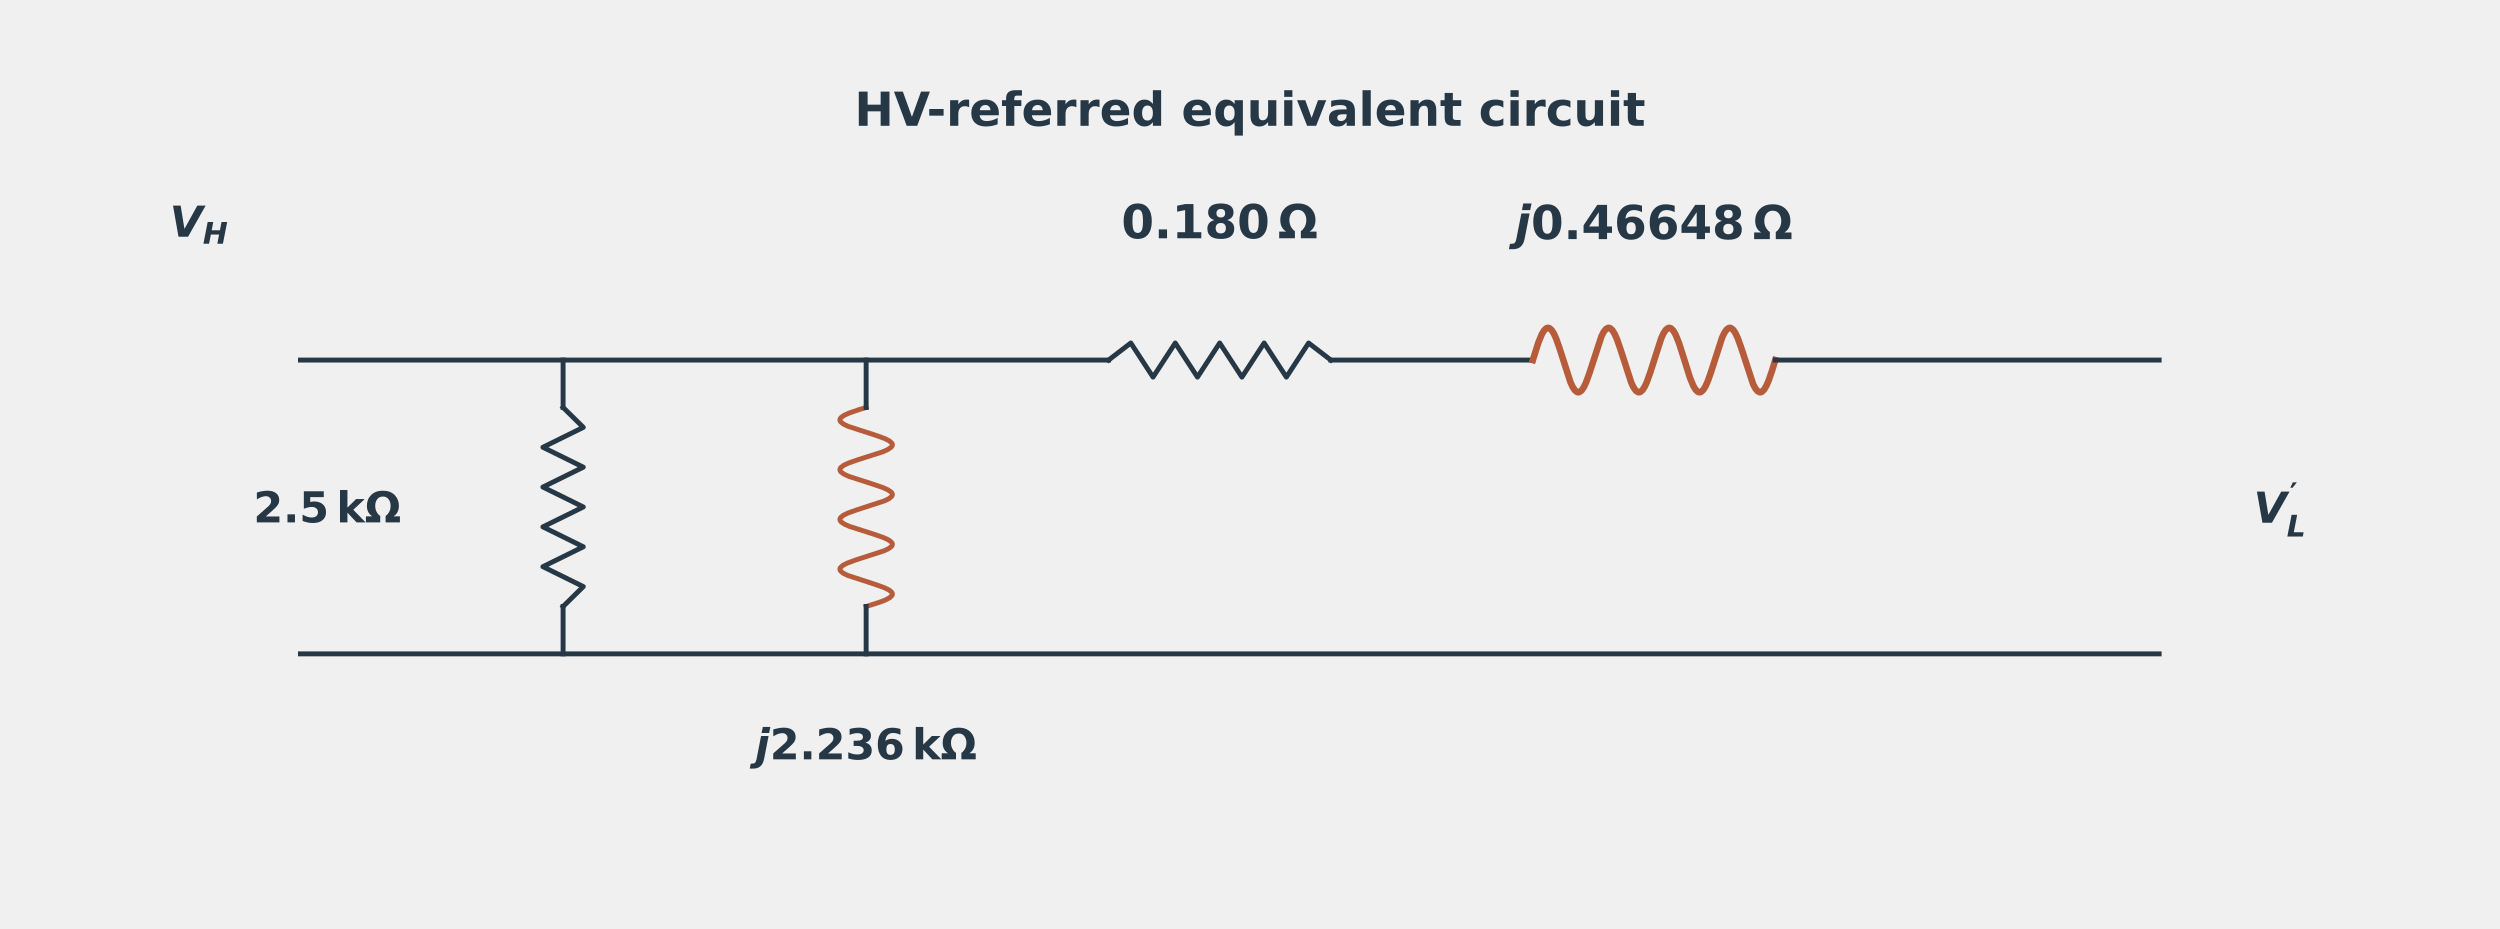
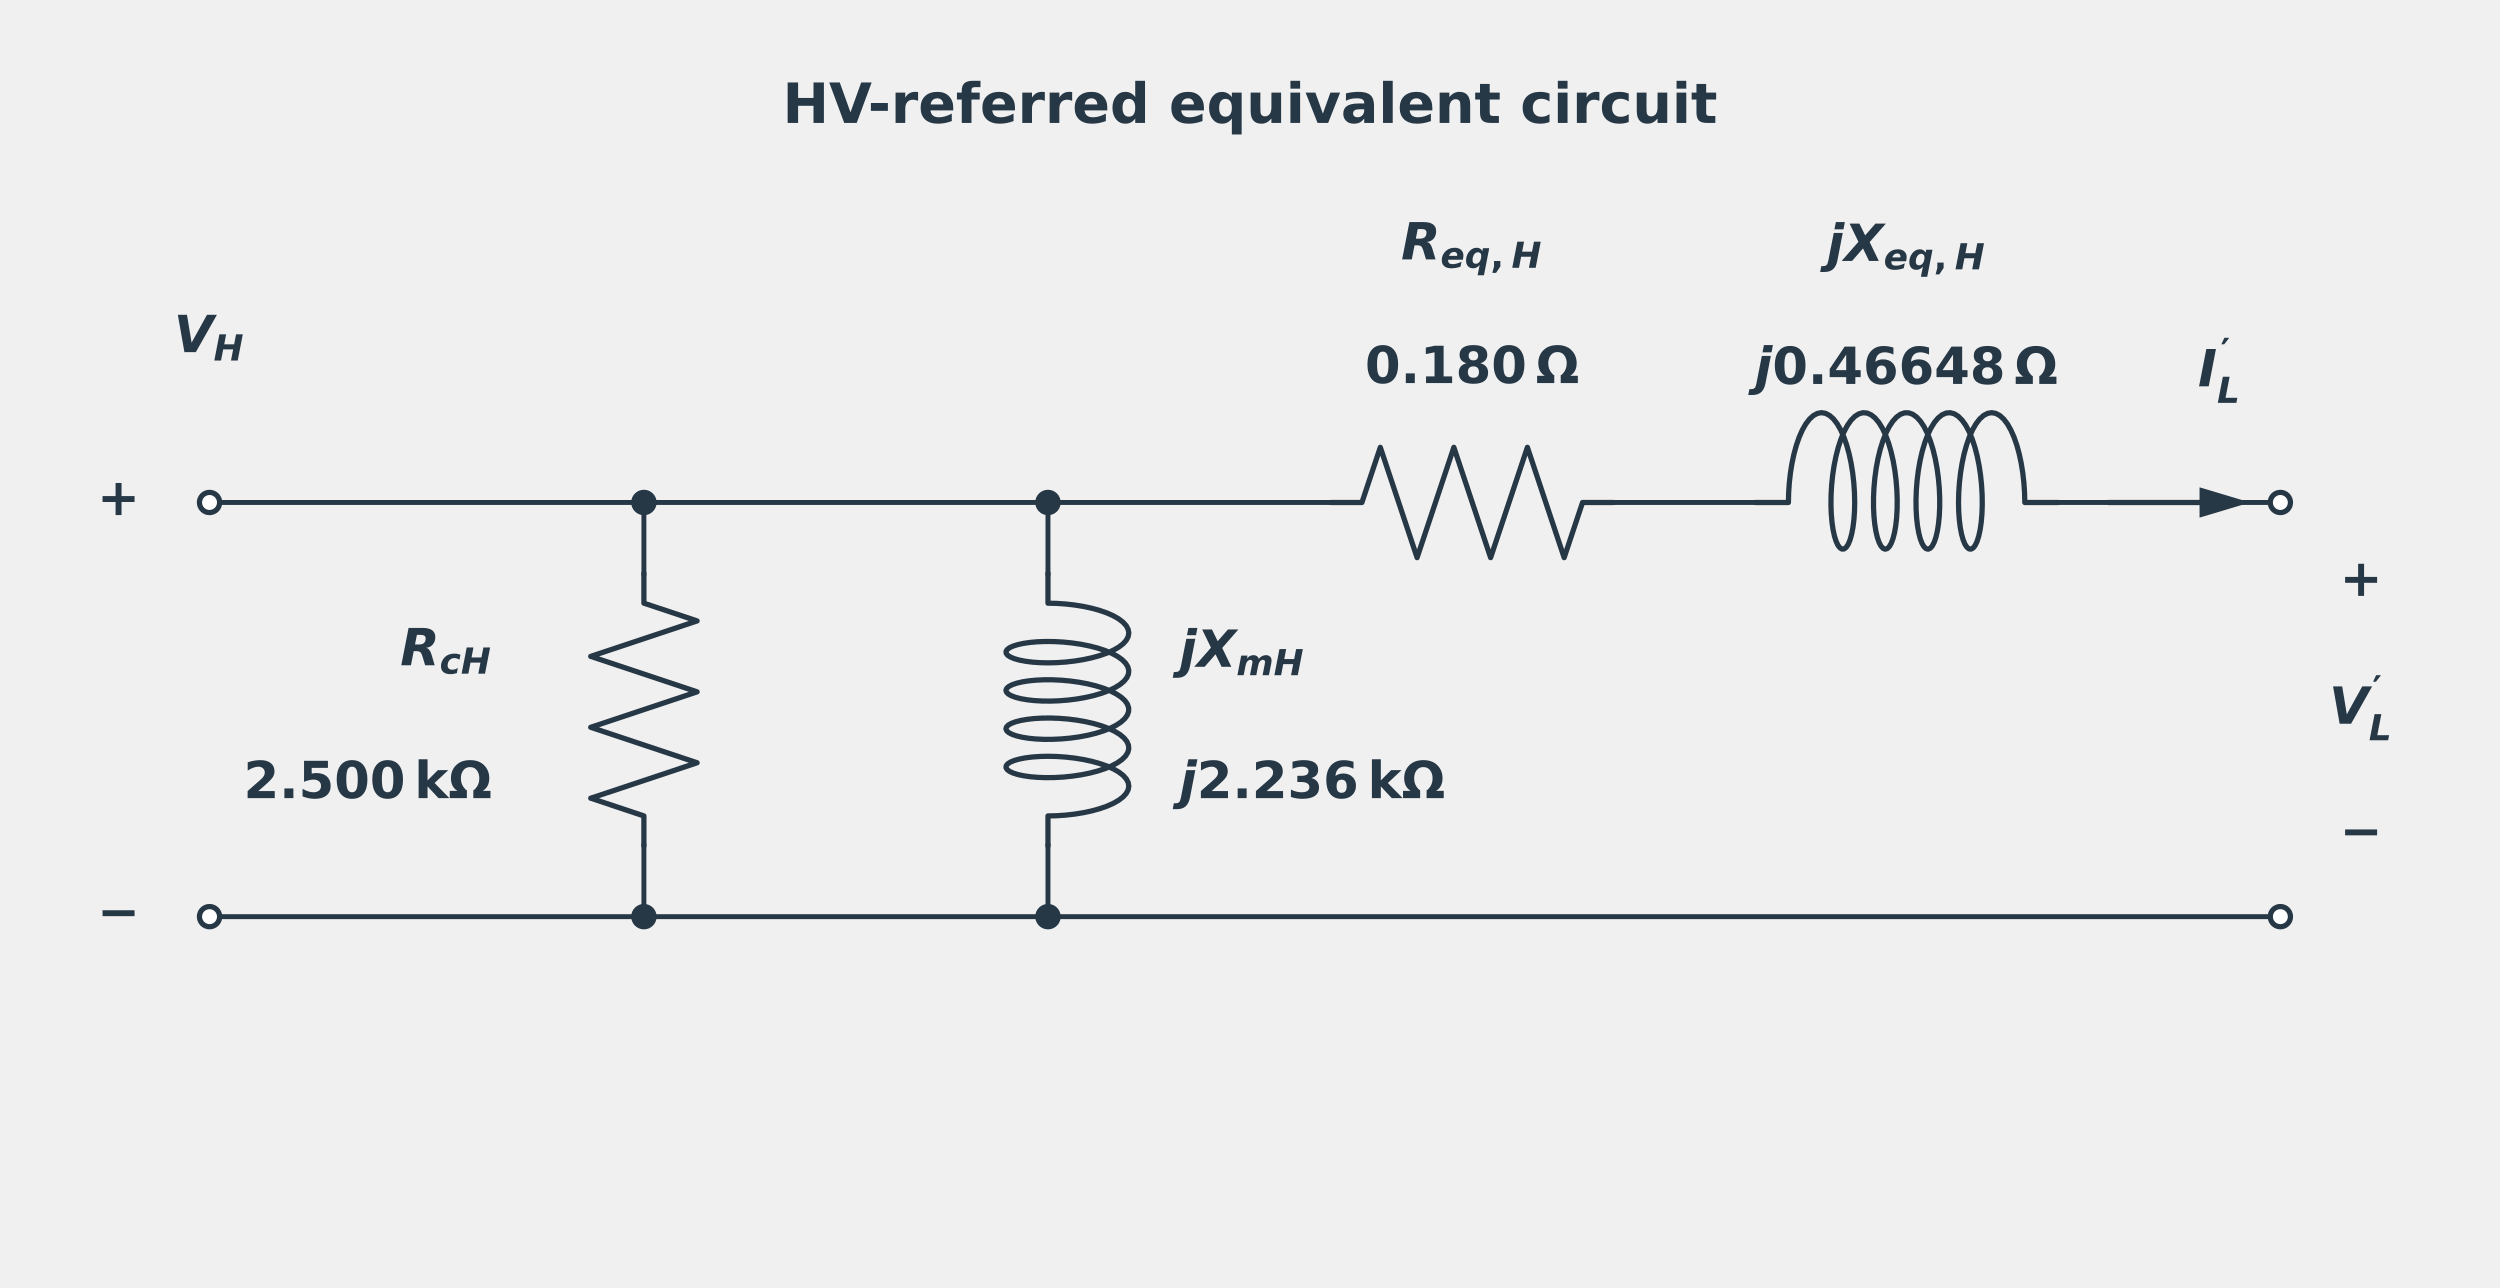
- <svg xmlns="http://www.w3.org/2000/svg" width="761.76pt" height="282.96pt" viewBox="0 0 761.76 282.96" version="1.1">
+ <svg xmlns="http://www.w3.org/2000/svg" width="761.76pt" height="392.4pt" viewBox="0 0 761.76 392.4" version="1.1">
  <defs>
    <style type="text/css">*{stroke-linejoin: round; stroke-linecap: butt}</style>
  </defs>
  <g id="figure_1">
    <g id="patch_1">
-       <path d="M 0 282.96  L 761.76 282.96  L 761.76 0  L 0 0  L 0 282.96  z " style="fill: none" />
+       <path d="M 0 392.4 L 761.76 392.4 L 761.76 0 L 0 0 L 0 392.4 z " style="fill: none" />
    </g>
    <g id="axes_1">
      <g id="line2d_1">
-         <path d="M 91.548 109.712  L 337.788 109.712  " clip-path="url(#p952e1ccb99)" style="fill: none; stroke: #263746; stroke-width: 1.5; stroke-linecap: square" />
+         <path d="M 63.846 153.108 L 405.504 153.108 " clip-path="url(#pf4ff2fd1ef)" style="fill: none; stroke: #263746; stroke-width: 1.5; stroke-linecap: square" />
      </g>
      <g id="line2d_2">
-         <path d="M 337.788 109.712  L 344.56 104.514  L 351.331 114.91  L 358.103 104.514  L 364.874 114.91  L 371.646 104.514  L 378.418 114.91  L 385.189 104.514  L 391.961 114.91  L 398.732 104.514  L 405.504 109.712  " clip-path="url(#p952e1ccb99)" style="fill: none; stroke: #263746; stroke-width: 1.5; stroke-linecap: square" />
+         <path d="M 491.688 153.108 L 534.78 153.108 " clip-path="url(#pf4ff2fd1ef)" style="fill: none; stroke: #263746; stroke-width: 1.5; stroke-linecap: square" />
      </g>
      <g id="line2d_3">
-         <path d="M 405.504 109.712  L 467.064 109.712  " clip-path="url(#p952e1ccb99)" style="fill: none; stroke: #263746; stroke-width: 1.5; stroke-linecap: square" />
+         <path d="M 627.12 153.108 L 694.836 153.108 " clip-path="url(#pf4ff2fd1ef)" style="fill: none; stroke: #263746; stroke-width: 1.5; stroke-linecap: square" />
      </g>
      <g id="line2d_4">
-         <path d="M 467.064 109.712  L 468.751 104.382  L 469.763 101.911  L 470.437 100.759  L 471.112 100.076  L 471.449 99.923  L 471.786 99.899  L 472.124 100.004  L 472.798 100.594  L 473.473 101.662  L 474.148 103.152  L 475.16 106.003  L 478.533 116.479  L 479.207 117.92  L 479.882 118.931  L 480.557 119.458  L 480.894 119.531  L 481.231 119.474  L 481.906 118.979  L 482.58 117.997  L 483.255 116.58  L 484.267 113.809  L 487.978 102.453  L 488.652 101.139  L 489.327 100.274  L 490.001 99.905  L 490.339 99.913  L 490.676 100.05  L 491.351 100.702  L 492.025 101.826  L 492.7 103.364  L 493.712 106.266  L 497.085 116.68  L 497.76 118.071  L 498.434 119.024  L 499.109 119.489  L 499.446 119.529  L 499.784 119.44  L 500.458 118.882  L 501.133 117.842  L 501.807 116.376  L 502.819 113.551  L 506.193 103.048  L 506.867 101.582  L 507.542 100.542  L 508.216 99.984  L 508.554 99.895  L 508.891 99.935  L 509.228 100.104  L 509.903 100.818  L 510.578 101.998  L 511.59 104.501  L 512.939 108.728  L 514.963 115.16  L 515.975 117.598  L 516.649 118.722  L 517.324 119.374  L 517.661 119.511  L 517.999 119.519  L 518.336 119.398  L 519.011 118.777  L 519.685 117.681  L 520.36 116.166  L 521.372 113.29  L 524.745 102.844  L 525.42 101.427  L 526.094 100.445  L 526.769 99.95  L 527.106 99.893  L 527.443 99.966  L 528.118 100.493  L 528.793 101.504  L 529.467 102.945  L 530.479 105.744  L 534.19 117.065  L 534.864 118.353  L 535.539 119.187  L 536.214 119.525  L 536.551 119.501  L 536.888 119.348  L 537.563 118.665  L 538.237 117.513  L 538.912 115.951  L 539.924 113.026  L 540.936 109.712  L 540.936 109.712  " clip-path="url(#p952e1ccb99)" style="fill: none; stroke: #b65c3b; stroke-width: 2; stroke-linecap: square" />
+         <path d="M 63.846 279.306 L 694.836 279.306 " clip-path="url(#pf4ff2fd1ef)" style="fill: none; stroke: #263746; stroke-width: 1.5; stroke-linecap: square" />
      </g>
      <g id="line2d_5">
-         <path d="M 540.936 109.712  L 657.9 109.712  " clip-path="url(#p952e1ccb99)" style="fill: none; stroke: #263746; stroke-width: 1.5; stroke-linecap: square" />
+         <path d="M 196.2 153.108 L 196.2 174.654 " clip-path="url(#pf4ff2fd1ef)" style="fill: none; stroke: #263746; stroke-width: 1.5; stroke-linecap: square" />
      </g>
      <g id="line2d_6">
-         <path d="M 91.548 199.24  L 657.9 199.24  " clip-path="url(#p952e1ccb99)" style="fill: none; stroke: #263746; stroke-width: 1.5; stroke-linecap: square" />
+         <path d="M 196.2 257.76 L 196.2 279.306 " clip-path="url(#pf4ff2fd1ef)" style="fill: none; stroke: #263746; stroke-width: 1.5; stroke-linecap: square" />
      </g>
      <g id="line2d_7">
-         <path d="M 171.576 109.712  L 171.576 124.152  " clip-path="url(#p952e1ccb99)" style="fill: none; stroke: #263746; stroke-width: 1.5; stroke-linecap: square" />
+         <path d="M 319.32 153.108 L 319.32 174.654 " clip-path="url(#pf4ff2fd1ef)" style="fill: none; stroke: #263746; stroke-width: 1.5; stroke-linecap: square" />
      </g>
      <g id="line2d_8">
-         <path d="M 171.576 124.152  L 177.732 130.217  L 165.42 136.282  L 177.732 142.346  L 165.42 148.411  L 177.732 154.476  L 165.42 160.541  L 177.732 166.606  L 165.42 172.67  L 177.732 178.735  L 171.576 184.8  " clip-path="url(#p952e1ccb99)" style="fill: none; stroke: #263746; stroke-width: 1.5; stroke-linecap: square" />
-       </g>
-       <g id="line2d_9">
-         <path d="M 171.576 184.8  L 171.576 199.24  " clip-path="url(#p952e1ccb99)" style="fill: none; stroke: #263746; stroke-width: 1.5; stroke-linecap: square" />
-       </g>
-       <g id="line2d_10">
-         <path d="M 263.916 184.8  L 268.178 183.445  L 269.888 182.767  L 271.131 182.089  L 271.808 181.412  L 271.916 181.073  L 271.867 180.734  L 271.661 180.395  L 270.799 179.718  L 269.398 179.04  L 266.535 178.024  L 258.232 175.313  L 256.894 174.636  L 256.105 173.958  L 255.938 173.619  L 255.928 173.28  L 256.076 172.941  L 256.827 172.264  L 258.134 171.586  L 260.902 170.57  L 269.295 167.859  L 270.727 167.182  L 271.625 166.504  L 271.85 166.165  L 271.918 165.826  L 271.83 165.488  L 271.586 165.149  L 270.652 164.471  L 269.19 163.793  L 266.268 162.777  L 258.856 160.405  L 257.336 159.728  L 256.331 159.05  L 256.049 158.711  L 255.921 158.372  L 255.95 158.034  L 256.137 157.695  L 256.962 157.017  L 258.332 156.339  L 261.164 155.323  L 269.5 152.613  L 270.87 151.935  L 271.695 151.257  L 271.882 150.918  L 271.911 150.58  L 271.783 150.241  L 271.501 149.902  L 270.496 149.224  L 268.976 148.547  L 265.999 147.53  L 258.642 145.159  L 257.18 144.481  L 256.246 143.803  L 256.002 143.464  L 255.914 143.126  L 255.982 142.787  L 256.207 142.448  L 257.105 141.77  L 258.537 141.093  L 261.43 140.076  L 268.866 137.705  L 270.415 137.027  L 271.455 136.349  L 271.756 136.011  L 271.904 135.672  L 271.894 135.333  L 271.727 134.994  L 270.938 134.316  L 269.6 133.639  L 266.799 132.622  L 258.434 129.912  L 257.033 129.234  L 256.171 128.557  L 255.965 128.218  L 255.916 127.879  L 256.024 127.54  L 256.288 127.201  L 257.257 126.524  L 258.748 125.846  L 261.698 124.83  L 263.916 124.152  L 263.916 124.152  " clip-path="url(#p952e1ccb99)" style="fill: none; stroke: #b65c3b; stroke-width: 1.5; stroke-linecap: square" />
-       </g>
-       <g id="line2d_11">
-         <path d="M 263.916 124.152  L 263.916 109.712  " clip-path="url(#p952e1ccb99)" style="fill: none; stroke: #263746; stroke-width: 1.5; stroke-linecap: square" />
-       </g>
-       <g id="line2d_12">
-         <path d="M 263.916 184.8  L 263.916 199.24  " clip-path="url(#p952e1ccb99)" style="fill: none; stroke: #263746; stroke-width: 1.5; stroke-linecap: square" />
+         <path d="M 319.32 257.76 L 319.32 279.306 " clip-path="url(#pf4ff2fd1ef)" style="fill: none; stroke: #263746; stroke-width: 1.5; stroke-linecap: square" />
+       </g>
+       <g id="schemdraw-a0-8">
+         <path d="M 405.504 153.108 L 414.984 153.108 L 420.586 136.302 L 431.79 169.914 L 442.994 136.302 L 454.198 169.914 L 465.402 136.302 L 476.606 169.914 L 482.208 153.108 L 491.688 153.108 " clip-path="url(#pf4ff2fd1ef)" style="fill: none; stroke: #263746; stroke-width: 1.6; stroke-linecap: round" />
+       </g>
+       <g id="schemdraw-a0-9">
+         <path d="M 534.78 153.108 L 544.937 153.108 L 545.004 150.181 L 545.206 147.178 L 545.545 144.161 L 546.021 141.194 L 546.631 138.339 L 547.366 135.658 L 548.219 133.206 L 549.178 131.035 L 550.228 129.191 L 551.355 127.713 L 552.54 126.631 L 553.764 125.969 L 555.009 125.741 L 556.255 125.951 L 557.481 126.595 L 558.668 127.659 L 559.797 129.122 L 560.851 130.951 L 561.814 133.109 L 562.671 135.55 L 563.412 138.223 L 564.027 141.071 L 564.509 144.035 L 564.854 147.051 L 565.061 150.057 L 565.133 152.988 L 565.074 155.783 L 564.892 158.384 L 564.597 160.735 L 564.201 162.786 L 563.719 164.496 L 563.168 165.826 L 562.565 166.751 L 561.929 167.249 L 561.281 167.311 L 560.64 166.935 L 560.026 166.129 L 559.458 164.91 L 558.955 163.304 L 558.533 161.344 L 558.208 159.073 L 557.993 156.537 L 557.898 153.791 L 557.933 150.892 L 558.102 147.901 L 558.409 144.881 L 558.852 141.896 L 559.43 139.01 L 560.136 136.282 L 560.962 133.77 L 561.897 131.527 L 562.926 129.601 L 564.036 128.032 L 565.209 126.853 L 566.426 126.088 L 567.668 125.755 L 568.915 125.861 L 570.147 126.402 L 571.345 127.367 L 572.49 128.737 L 573.563 130.481 L 574.549 132.565 L 575.433 134.943 L 576.203 137.565 L 576.849 140.376 L 577.363 143.318 L 577.741 146.327 L 577.981 149.341 L 578.086 152.296 L 578.057 155.129 L 577.904 157.782 L 577.635 160.197 L 577.261 162.325 L 576.799 164.12 L 576.262 165.544 L 575.67 166.568 L 575.041 167.169 L 574.394 167.336 L 573.749 167.064 L 573.127 166.36 L 572.546 165.238 L 572.026 163.722 L 571.583 161.844 L 571.234 159.643 L 570.991 157.166 L 570.867 154.465 L 570.87 151.597 L 571.006 148.622 L 571.28 145.604 L 571.691 142.605 L 572.237 139.689 L 572.913 136.917 L 573.711 134.349 L 574.621 132.037 L 575.629 130.031 L 576.721 128.373 L 577.88 127.098 L 579.088 126.233 L 580.326 125.795 L 581.574 125.795 L 582.812 126.233 L 584.02 127.098 L 585.179 128.373 L 586.271 130.031 L 587.279 132.037 L 588.189 134.349 L 588.987 136.917 L 589.663 139.689 L 590.209 142.605 L 590.62 145.604 L 590.894 148.622 L 591.03 151.597 L 591.033 154.465 L 590.909 157.166 L 590.666 159.643 L 590.317 161.844 L 589.874 163.722 L 589.354 165.238 L 588.773 166.36 L 588.151 167.064 L 587.506 167.336 L 586.859 167.169 L 586.23 166.568 L 585.638 165.544 L 585.101 164.12 L 584.639 162.325 L 584.265 160.197 L 583.996 157.782 L 583.843 155.129 L 583.814 152.296 L 583.919 149.341 L 584.159 146.327 L 584.537 143.318 L 585.051 140.376 L 585.697 137.565 L 586.467 134.943 L 587.351 132.565 L 588.337 130.481 L 589.41 128.737 L 590.555 127.367 L 591.753 126.402 L 592.985 125.861 L 594.232 125.755 L 595.474 126.088 L 596.691 126.853 L 597.864 128.032 L 598.974 129.601 L 600.003 131.527 L 600.938 133.77 L 601.764 136.282 L 602.47 139.01 L 603.048 141.896 L 603.491 144.881 L 603.798 147.901 L 603.967 150.892 L 604.002 153.791 L 603.907 156.537 L 603.692 159.073 L 603.367 161.344 L 602.945 163.304 L 602.442 164.91 L 601.874 166.129 L 601.26 166.935 L 600.619 167.311 L 599.971 167.249 L 599.335 166.751 L 598.732 165.826 L 598.181 164.496 L 597.699 162.786 L 597.303 160.735 L 597.008 158.384 L 596.826 155.783 L 596.767 152.988 L 596.839 150.057 L 597.046 147.051 L 597.391 144.035 L 597.873 141.071 L 598.488 138.223 L 599.229 135.55 L 600.086 133.109 L 601.049 130.951 L 602.103 129.122 L 603.232 127.659 L 604.419 126.595 L 605.645 125.951 L 606.891 125.741 L 608.136 125.969 L 609.36 126.631 L 610.545 127.713 L 611.672 129.191 L 612.722 131.035 L 613.681 133.206 L 614.534 135.658 L 615.269 138.339 L 615.879 141.194 L 616.355 144.161 L 616.694 147.178 L 616.896 150.181 L 616.963 153.108 L 627.12 153.108 L 627.12 153.108 " clip-path="url(#pf4ff2fd1ef)" style="fill: none; stroke: #263746; stroke-width: 1.6; stroke-linecap: round" />
+       </g>
+       <g id="schemdraw-a0-10">
+         <path d="M 196.2 174.654 L 196.2 183.796 L 212.406 189.198 L 179.994 200.001 L 212.406 210.805 L 179.994 221.609 L 212.406 232.413 L 179.994 243.216 L 196.2 248.618 L 196.2 257.76 " clip-path="url(#pf4ff2fd1ef)" style="fill: none; stroke: #263746; stroke-width: 1.6; stroke-linecap: round" />
+       </g>
+       <g id="schemdraw-a0-11">
+         <path d="M 319.32 174.654 L 319.32 183.796 L 321.954 183.855 L 324.657 184.037 L 327.373 184.343 L 330.043 184.771 L 332.612 185.319 L 335.025 185.982 L 337.232 186.749 L 339.186 187.612 L 340.845 188.558 L 342.176 189.571 L 343.149 190.638 L 343.745 191.74 L 343.951 192.86 L 343.762 193.981 L 343.182 195.085 L 342.224 196.153 L 340.908 197.169 L 339.261 198.118 L 337.319 198.984 L 335.122 199.756 L 332.716 200.423 L 330.153 200.976 L 327.486 201.41 L 324.771 201.72 L 322.066 201.907 L 319.428 201.972 L 316.912 201.919 L 314.572 201.755 L 312.456 201.489 L 310.609 201.133 L 309.071 200.699 L 307.873 200.203 L 307.042 199.66 L 306.593 199.088 L 306.538 198.505 L 306.876 197.928 L 307.601 197.375 L 308.698 196.864 L 310.144 196.411 L 311.907 196.032 L 313.952 195.739 L 316.234 195.546 L 318.705 195.461 L 321.315 195.492 L 324.007 195.644 L 326.724 195.92 L 329.41 196.319 L 332.009 196.839 L 334.464 197.475 L 336.724 198.218 L 338.743 199.059 L 340.476 199.986 L 341.889 200.985 L 342.95 202.04 L 343.638 203.135 L 343.937 204.253 L 343.843 205.375 L 343.356 206.484 L 342.487 207.563 L 341.254 208.593 L 339.684 209.559 L 337.809 210.446 L 335.669 211.242 L 333.309 211.935 L 330.778 212.516 L 328.131 212.979 L 325.423 213.319 L 322.71 213.535 L 320.051 213.629 L 317.501 213.604 L 315.114 213.466 L 312.94 213.223 L 311.025 212.887 L 309.41 212.471 L 308.128 211.988 L 307.206 211.455 L 306.665 210.889 L 306.515 210.306 L 306.759 209.726 L 307.393 209.166 L 308.403 208.644 L 309.767 208.175 L 311.458 207.777 L 313.439 207.462 L 315.668 207.244 L 318.099 207.132 L 320.68 207.135 L 323.357 207.258 L 326.074 207.504 L 328.773 207.874 L 331.397 208.365 L 333.892 208.974 L 336.203 209.692 L 338.284 210.511 L 340.089 211.418 L 341.581 212.401 L 342.729 213.444 L 343.508 214.532 L 343.901 215.646 L 343.901 216.768 L 343.508 217.882 L 342.729 218.97 L 341.581 220.013 L 340.089 220.996 L 338.284 221.903 L 336.203 222.722 L 333.892 223.44 L 331.397 224.049 L 328.773 224.54 L 326.074 224.91 L 323.357 225.156 L 320.68 225.279 L 318.099 225.282 L 315.668 225.17 L 313.439 224.952 L 311.458 224.637 L 309.767 224.239 L 308.403 223.77 L 307.393 223.248 L 306.759 222.688 L 306.515 222.108 L 306.665 221.525 L 307.206 220.959 L 308.128 220.426 L 309.41 219.943 L 311.025 219.527 L 312.94 219.191 L 315.114 218.948 L 317.501 218.81 L 320.051 218.785 L 322.71 218.879 L 325.423 219.095 L 328.131 219.435 L 330.778 219.898 L 333.309 220.479 L 335.669 221.172 L 337.809 221.968 L 339.684 222.855 L 341.254 223.821 L 342.487 224.851 L 343.356 225.93 L 343.843 227.039 L 343.937 228.161 L 343.638 229.279 L 342.95 230.374 L 341.889 231.429 L 340.476 232.428 L 338.743 233.355 L 336.724 234.196 L 334.464 234.939 L 332.009 235.575 L 329.41 236.095 L 326.724 236.494 L 324.007 236.77 L 321.315 236.922 L 318.705 236.953 L 316.234 236.868 L 313.952 236.675 L 311.907 236.382 L 310.144 236.003 L 308.698 235.55 L 307.601 235.039 L 306.876 234.486 L 306.538 233.909 L 306.593 233.326 L 307.042 232.754 L 307.873 232.211 L 309.071 231.715 L 310.609 231.281 L 312.456 230.925 L 314.572 230.659 L 316.912 230.495 L 319.428 230.442 L 322.066 230.507 L 324.771 230.694 L 327.486 231.004 L 330.153 231.438 L 332.716 231.991 L 335.122 232.658 L 337.319 233.43 L 339.261 234.296 L 340.908 235.245 L 342.224 236.261 L 343.182 237.329 L 343.762 238.433 L 343.951 239.554 L 343.745 240.674 L 343.149 241.776 L 342.176 242.843 L 340.845 243.856 L 339.186 244.802 L 337.232 245.665 L 335.025 246.432 L 332.612 247.095 L 330.043 247.643 L 327.373 248.071 L 324.657 248.377 L 321.954 248.559 L 319.32 248.618 L 319.32 257.76 L 319.32 257.76 " clip-path="url(#pf4ff2fd1ef)" style="fill: none; stroke: #263746; stroke-width: 1.6; stroke-linecap: round" />
+       </g>
+       <g id="schemdraw-a0-12">
+         <path d="M 642.51 153.108 L 664.056 153.108 L 670.212 153.108 " clip-path="url(#pf4ff2fd1ef)" style="fill: none; stroke: #263746; stroke-width: 1.6; stroke-linecap: round" />
+       </g>
+       <g id="schemdraw-a0-21">
+         <path d="M 670.212 148.491 L 685.602 153.108 L 670.212 157.725 z " clip-path="url(#pf4ff2fd1ef)" style="fill: #263746" />
+       </g>
+       <g id="schemdraw-a0-13">
+         <path d="M 196.2 156.186 C 197.016 156.186 197.799 155.862 198.376 155.284 C 198.954 154.707 199.278 153.924 199.278 153.108 C 199.278 152.292 198.954 151.509 198.376 150.932 C 197.799 150.354 197.016 150.03 196.2 150.03 C 195.384 150.03 194.601 150.354 194.024 150.932 C 193.446 151.509 193.122 152.292 193.122 153.108 C 193.122 153.924 193.446 154.707 194.024 155.284 C 194.601 155.862 195.384 156.186 196.2 156.186 z " clip-path="url(#pf4ff2fd1ef)" style="fill: #263746; stroke: #263746; stroke-width: 1.6; stroke-linejoin: miter" />
+       </g>
+       <g id="schemdraw-a0-14">
+         <path d="M 196.2 282.384 C 197.016 282.384 197.799 282.06 198.376 281.482 C 198.954 280.905 199.278 280.122 199.278 279.306 C 199.278 278.49 198.954 277.707 198.376 277.13 C 197.799 276.552 197.016 276.228 196.2 276.228 C 195.384 276.228 194.601 276.552 194.024 277.13 C 193.446 277.707 193.122 278.49 193.122 279.306 C 193.122 280.122 193.446 280.905 194.024 281.482 C 194.601 282.06 195.384 282.384 196.2 282.384 z " clip-path="url(#pf4ff2fd1ef)" style="fill: #263746; stroke: #263746; stroke-width: 1.6; stroke-linejoin: miter" />
+       </g>
+       <g id="schemdraw-a0-15">
+         <path d="M 319.32 156.186 C 320.136 156.186 320.919 155.862 321.496 155.284 C 322.074 154.707 322.398 153.924 322.398 153.108 C 322.398 152.292 322.074 151.509 321.496 150.932 C 320.919 150.354 320.136 150.03 319.32 150.03 C 318.504 150.03 317.721 150.354 317.144 150.932 C 316.566 151.509 316.242 152.292 316.242 153.108 C 316.242 153.924 316.566 154.707 317.144 155.284 C 317.721 155.862 318.504 156.186 319.32 156.186 z " clip-path="url(#pf4ff2fd1ef)" style="fill: #263746; stroke: #263746; stroke-width: 1.6; stroke-linejoin: miter" />
+       </g>
+       <g id="schemdraw-a0-16">
+         <path d="M 319.32 282.384 C 320.136 282.384 320.919 282.06 321.496 281.482 C 322.074 280.905 322.398 280.122 322.398 279.306 C 322.398 278.49 322.074 277.707 321.496 277.13 C 320.919 276.552 320.136 276.228 319.32 276.228 C 318.504 276.228 317.721 276.552 317.144 277.13 C 316.566 277.707 316.242 278.49 316.242 279.306 C 316.242 280.122 316.566 280.905 317.144 281.482 C 317.721 282.06 318.504 282.384 319.32 282.384 z " clip-path="url(#pf4ff2fd1ef)" style="fill: #263746; stroke: #263746; stroke-width: 1.6; stroke-linejoin: miter" />
+       </g>
+       <g id="schemdraw-a0-17">
+         <path d="M 63.846 156.186 C 64.662 156.186 65.445 155.862 66.022 155.284 C 66.6 154.707 66.924 153.924 66.924 153.108 C 66.924 152.292 66.6 151.509 66.022 150.932 C 65.445 150.354 64.662 150.03 63.846 150.03 C 63.03 150.03 62.247 150.354 61.67 150.932 C 61.092 151.509 60.768 152.292 60.768 153.108 C 60.768 153.924 61.092 154.707 61.67 155.284 C 62.247 155.862 63.03 156.186 63.846 156.186 z " clip-path="url(#pf4ff2fd1ef)" style="fill: #ffffff; stroke: #263746; stroke-width: 1.6; stroke-linejoin: miter" />
+       </g>
+       <g id="schemdraw-a0-18">
+         <path d="M 63.846 282.384 C 64.662 282.384 65.445 282.06 66.022 281.482 C 66.6 280.905 66.924 280.122 66.924 279.306 C 66.924 278.49 66.6 277.707 66.022 277.13 C 65.445 276.552 64.662 276.228 63.846 276.228 C 63.03 276.228 62.247 276.552 61.67 277.13 C 61.092 277.707 60.768 278.49 60.768 279.306 C 60.768 280.122 61.092 280.905 61.67 281.482 C 62.247 282.06 63.03 282.384 63.846 282.384 z " clip-path="url(#pf4ff2fd1ef)" style="fill: #ffffff; stroke: #263746; stroke-width: 1.6; stroke-linejoin: miter" />
+       </g>
+       <g id="schemdraw-a0-19">
+         <path d="M 694.836 156.186 C 695.652 156.186 696.435 155.862 697.012 155.284 C 697.59 154.707 697.914 153.924 697.914 153.108 C 697.914 152.292 697.59 151.509 697.012 150.932 C 696.435 150.354 695.652 150.03 694.836 150.03 C 694.02 150.03 693.237 150.354 692.66 150.932 C 692.082 151.509 691.758 152.292 691.758 153.108 C 691.758 153.924 692.082 154.707 692.66 155.284 C 693.237 155.862 694.02 156.186 694.836 156.186 z " clip-path="url(#pf4ff2fd1ef)" style="fill: #ffffff; stroke: #263746; stroke-width: 1.6; stroke-linejoin: miter" />
+       </g>
+       <g id="schemdraw-a0-20">
+         <path d="M 694.836 282.384 C 695.652 282.384 696.435 282.06 697.012 281.482 C 697.59 280.905 697.914 280.122 697.914 279.306 C 697.914 278.49 697.59 277.707 697.012 277.13 C 696.435 276.552 695.652 276.228 694.836 276.228 C 694.02 276.228 693.237 276.552 692.66 277.13 C 692.082 277.707 691.758 278.49 691.758 279.306 C 691.758 280.122 692.082 280.905 692.66 281.482 C 693.237 282.06 694.02 282.384 694.836 282.384 z " clip-path="url(#pf4ff2fd1ef)" style="fill: #ffffff; stroke: #263746; stroke-width: 1.6; stroke-linejoin: miter" />
      </g>
      <g id="text_1">
-         <g style="fill: #263746" transform="translate(341.6875 72.99465)">
-           <text>
-             <tspan x="0" y="-0.391" style="font-weight: 700; font-size: 14.3px; font-family: 'DejaVu Sans'; fill: #263746">0</tspan>
-             <tspan x="9.948" y="-0.391" style="font-weight: 700; font-size: 14.3px; font-family: 'DejaVu Sans'; fill: #263746">.</tspan>
-             <tspan x="15.379" y="-0.391" style="font-weight: 700; font-size: 14.3px; font-family: 'DejaVu Sans'; fill: #263746">1</tspan>
-             <tspan x="25.327" y="-0.391" style="font-weight: 700; font-size: 14.3px; font-family: 'DejaVu Sans'; fill: #263746">8</tspan>
-             <tspan x="35.274" y="-0.391" style="font-weight: 700; font-size: 14.3px; font-family: 'DejaVu Sans'; fill: #263746">0</tspan>
-             <tspan x="47.705" y="-0.391" style="font-weight: 700; font-size: 14.3px; font-family: 'DejaVu Sans'; fill: #263746">Ω</tspan>
+         <g style="fill: #263746" transform="translate(426.912 79.66617)">
+           <text>
+             <tspan x="0" y="-0.625" style="font-style: oblique; font-weight: 700; font-size: 15.6px; font-family: 'DejaVu Sans'; fill: #263746">R</tspan>
+             <tspan x="12.007" y="1.934" style="font-style: oblique; font-weight: 700; font-size: 10.92px; font-family: 'DejaVu Sans'; fill: #263746">e</tspan>
+             <tspan x="19.411" y="1.934" style="font-style: oblique; font-weight: 700; font-size: 10.92px; font-family: 'DejaVu Sans'; fill: #263746">q</tspan>
+             <tspan x="33.646" y="1.934" style="font-style: oblique; font-weight: 700; font-size: 10.92px; font-family: 'DejaVu Sans'; fill: #263746">H</tspan>
+             <tspan x="27.224" y="1.934" style="font-weight: 700; font-size: 10.92px; font-family: 'DejaVu Sans'; fill: #263746">,</tspan>
          </text>
        </g>
      </g>
      <g id="text_2">
-         <g style="fill: #263746" transform="translate(461.6005 72.99632)">
-           <text>
-             <tspan x="0" y="-0.141" style="font-style: oblique; font-weight: 700; font-size: 14.3px; font-family: 'DejaVu Sans'; fill: #263746">j</tspan>
-             <tspan x="4.901" y="-0.141" style="font-weight: 700; font-size: 14.3px; font-family: 'DejaVu Sans'; fill: #263746">0</tspan>
-             <tspan x="14.848" y="-0.141" style="font-weight: 700; font-size: 14.3px; font-family: 'DejaVu Sans'; fill: #263746">.</tspan>
-             <tspan x="20.28" y="-0.141" style="font-weight: 700; font-size: 14.3px; font-family: 'DejaVu Sans'; fill: #263746">4</tspan>
-             <tspan x="30.227" y="-0.141" style="font-weight: 700; font-size: 14.3px; font-family: 'DejaVu Sans'; fill: #263746">6</tspan>
-             <tspan x="40.175" y="-0.141" style="font-weight: 700; font-size: 14.3px; font-family: 'DejaVu Sans'; fill: #263746">6</tspan>
-             <tspan x="50.123" y="-0.141" style="font-weight: 700; font-size: 14.3px; font-family: 'DejaVu Sans'; fill: #263746">4</tspan>
-             <tspan x="60.071" y="-0.141" style="font-weight: 700; font-size: 14.3px; font-family: 'DejaVu Sans'; fill: #263746">8</tspan>
-             <tspan x="72.501" y="-0.141" style="font-weight: 700; font-size: 14.3px; font-family: 'DejaVu Sans'; fill: #263746">Ω</tspan>
+         <g style="fill: #263746" transform="translate(415.914 117.1463)">
+           <text>
+             <tspan x="0" y="-0.422" style="font-weight: 700; font-size: 15.6px; font-family: 'DejaVu Sans'; fill: #263746">0</tspan>
+             <tspan x="10.85" y="-0.422" style="font-weight: 700; font-size: 15.6px; font-family: 'DejaVu Sans'; fill: #263746">.</tspan>
+             <tspan x="16.774" y="-0.422" style="font-weight: 700; font-size: 15.6px; font-family: 'DejaVu Sans'; fill: #263746">1</tspan>
+             <tspan x="27.624" y="-0.422" style="font-weight: 700; font-size: 15.6px; font-family: 'DejaVu Sans'; fill: #263746">8</tspan>
+             <tspan x="38.474" y="-0.422" style="font-weight: 700; font-size: 15.6px; font-family: 'DejaVu Sans'; fill: #263746">0</tspan>
+             <tspan x="52.033" y="-0.422" style="font-weight: 700; font-size: 15.6px; font-family: 'DejaVu Sans'; fill: #263746">Ω</tspan>
          </text>
        </g>
      </g>
      <g id="text_3">
-         <g style="fill: #263746" transform="translate(77.218 159.2985)">
-           <text>
-             <tspan x="0" y="-0.125" style="font-weight: 700; font-size: 13px; font-family: 'DejaVu Sans'; fill: #263746">2</tspan>
-             <tspan x="9.045" y="-0.125" style="font-weight: 700; font-size: 13px; font-family: 'DejaVu Sans'; fill: #263746">.</tspan>
-             <tspan x="13.984" y="-0.125" style="font-weight: 700; font-size: 13px; font-family: 'DejaVu Sans'; fill: #263746">5</tspan>
-             <tspan x="25.287" y="-0.125" style="font-weight: 700; font-size: 13px; font-family: 'DejaVu Sans'; fill: #263746">k</tspan>
-             <tspan x="33.932" y="-0.125" style="font-weight: 700; font-size: 13px; font-family: 'DejaVu Sans'; fill: #263746">Ω</tspan>
+         <g style="fill: #263746" transform="translate(556.614 79.668)">
+           <text>
+             <tspan x="0" y="-0.156" style="font-style: oblique; font-weight: 700; font-size: 15.6px; font-family: 'DejaVu Sans'; fill: #263746">j</tspan>
+             <tspan x="5.345" y="-0.156" style="font-style: oblique; font-weight: 700; font-size: 15.6px; font-family: 'DejaVu Sans'; fill: #263746">X</tspan>
+             <tspan x="17.368" y="2.403" style="font-style: oblique; font-weight: 700; font-size: 10.92px; font-family: 'DejaVu Sans'; fill: #263746">e</tspan>
+             <tspan x="24.771" y="2.403" style="font-style: oblique; font-weight: 700; font-size: 10.92px; font-family: 'DejaVu Sans'; fill: #263746">q</tspan>
+             <tspan x="39.006" y="2.403" style="font-style: oblique; font-weight: 700; font-size: 10.92px; font-family: 'DejaVu Sans'; fill: #263746">H</tspan>
+             <tspan x="32.585" y="2.403" style="font-weight: 700; font-size: 10.92px; font-family: 'DejaVu Sans'; fill: #263746">,</tspan>
          </text>
        </g>
      </g>
      <g id="text_4">
-         <g style="fill: #263746" transform="translate(230.116 231.4985)">
-           <text>
-             <tspan x="0" y="-0.125" style="font-style: oblique; font-weight: 700; font-size: 13px; font-family: 'DejaVu Sans'; fill: #263746">j</tspan>
-             <tspan x="4.456" y="-0.125" style="font-weight: 700; font-size: 13px; font-family: 'DejaVu Sans'; fill: #263746">2</tspan>
-             <tspan x="13.501" y="-0.125" style="font-weight: 700; font-size: 13px; font-family: 'DejaVu Sans'; fill: #263746">.</tspan>
-             <tspan x="18.44" y="-0.125" style="font-weight: 700; font-size: 13px; font-family: 'DejaVu Sans'; fill: #263746">2</tspan>
-             <tspan x="27.485" y="-0.125" style="font-weight: 700; font-size: 13px; font-family: 'DejaVu Sans'; fill: #263746">3</tspan>
-             <tspan x="36.531" y="-0.125" style="font-weight: 700; font-size: 13px; font-family: 'DejaVu Sans'; fill: #263746">6</tspan>
-             <tspan x="47.834" y="-0.125" style="font-weight: 700; font-size: 13px; font-family: 'DejaVu Sans'; fill: #263746">k</tspan>
-             <tspan x="56.479" y="-0.125" style="font-weight: 700; font-size: 13px; font-family: 'DejaVu Sans'; fill: #263746">Ω</tspan>
+         <g style="fill: #263746" transform="translate(534.696 117.1482)">
+           <text>
+             <tspan x="0" y="-0.156" style="font-style: oblique; font-weight: 700; font-size: 15.6px; font-family: 'DejaVu Sans'; fill: #263746">j</tspan>
+             <tspan x="5.345" y="-0.156" style="font-weight: 700; font-size: 15.6px; font-family: 'DejaVu Sans'; fill: #263746">0</tspan>
+             <tspan x="16.195" y="-0.156" style="font-weight: 700; font-size: 15.6px; font-family: 'DejaVu Sans'; fill: #263746">.</tspan>
+             <tspan x="22.119" y="-0.156" style="font-weight: 700; font-size: 15.6px; font-family: 'DejaVu Sans'; fill: #263746">4</tspan>
+             <tspan x="32.969" y="-0.156" style="font-weight: 700; font-size: 15.6px; font-family: 'DejaVu Sans'; fill: #263746">6</tspan>
+             <tspan x="43.819" y="-0.156" style="font-weight: 700; font-size: 15.6px; font-family: 'DejaVu Sans'; fill: #263746">6</tspan>
+             <tspan x="54.669" y="-0.156" style="font-weight: 700; font-size: 15.6px; font-family: 'DejaVu Sans'; fill: #263746">4</tspan>
+             <tspan x="65.52" y="-0.156" style="font-weight: 700; font-size: 15.6px; font-family: 'DejaVu Sans'; fill: #263746">8</tspan>
+             <tspan x="79.078" y="-0.156" style="font-weight: 700; font-size: 15.6px; font-family: 'DejaVu Sans'; fill: #263746">Ω</tspan>
          </text>
        </g>
      </g>
      <g id="text_5">
-         <g style="fill: #263746" transform="translate(51.733 72.65695)">
-           <text>
-             <tspan x="0" y="-0.516" style="font-style: oblique; font-weight: 700; font-size: 13px; font-family: 'DejaVu Sans'; fill: #263746">V</tspan>
-             <tspan x="10.061" y="1.617" style="font-style: oblique; font-weight: 700; font-size: 9.1px; font-family: 'DejaVu Sans'; fill: #263746">H</tspan>
+         <g style="fill: #263746" transform="translate(121.95 203.3303)">
+           <text>
+             <tspan x="0" y="-0.625" style="font-style: oblique; font-weight: 700; font-size: 15.6px; font-family: 'DejaVu Sans'; fill: #263746">R</tspan>
+             <tspan x="12.007" y="1.934" style="font-style: oblique; font-weight: 700; font-size: 10.92px; font-family: 'DejaVu Sans'; fill: #263746">c</tspan>
+             <tspan x="18.478" y="1.934" style="font-style: oblique; font-weight: 700; font-size: 10.92px; font-family: 'DejaVu Sans'; fill: #263746">H</tspan>
          </text>
        </g>
      </g>
      <g id="text_6">
-         <g style="fill: #263746" transform="translate(686.711 159.95)">
-           <text>
-             <tspan x="0" y="-0.673" style="font-style: oblique; font-weight: 700; font-size: 13px; font-family: 'DejaVu Sans'; fill: #263746">V</tspan>
-             <tspan x="10.974" y="-6.361" style="font-weight: 700; font-size: 9.1px; font-family: 'DejaVu Sans'; fill: #263746">′</tspan>
-             <tspan x="10.061" y="3.528" style="font-style: oblique; font-weight: 700; font-size: 9.1px; font-family: 'DejaVu Sans'; fill: #263746">L</tspan>
+         <g style="fill: #263746" transform="translate(74.214 243.3462)">
+           <text>
+             <tspan x="0" y="-0.156" style="font-weight: 700; font-size: 15.6px; font-family: 'DejaVu Sans'; fill: #263746">2</tspan>
+             <tspan x="10.85" y="-0.156" style="font-weight: 700; font-size: 15.6px; font-family: 'DejaVu Sans'; fill: #263746">.</tspan>
+             <tspan x="16.774" y="-0.156" style="font-weight: 700; font-size: 15.6px; font-family: 'DejaVu Sans'; fill: #263746">5</tspan>
+             <tspan x="27.624" y="-0.156" style="font-weight: 700; font-size: 15.6px; font-family: 'DejaVu Sans'; fill: #263746">0</tspan>
+             <tspan x="38.474" y="-0.156" style="font-weight: 700; font-size: 15.6px; font-family: 'DejaVu Sans'; fill: #263746">0</tspan>
+             <tspan x="52.033" y="-0.156" style="font-weight: 700; font-size: 15.6px; font-family: 'DejaVu Sans'; fill: #263746">k</tspan>
+             <tspan x="62.403" y="-0.156" style="font-weight: 700; font-size: 15.6px; font-family: 'DejaVu Sans'; fill: #263746">Ω</tspan>
          </text>
        </g>
      </g>
      <g id="text_7">
-         <text style="font-weight: 700; font-size: 14.3px; font-family: 'DejaVu Sans'; text-anchor: middle; fill: #263746" x="380.88" y="38.339" transform="rotate(-0 380.88 38.33921)">HV-referred equivalent circuit</text>
+         <g style="fill: #263746" transform="translate(359.334 203.3322)">
+           <text>
+             <tspan x="0" y="-0.156" style="font-style: oblique; font-weight: 700; font-size: 15.6px; font-family: 'DejaVu Sans'; fill: #263746">j</tspan>
+             <tspan x="5.345" y="-0.156" style="font-style: oblique; font-weight: 700; font-size: 15.6px; font-family: 'DejaVu Sans'; fill: #263746">X</tspan>
+             <tspan x="17.368" y="2.403" style="font-style: oblique; font-weight: 700; font-size: 10.92px; font-family: 'DejaVu Sans'; fill: #263746">m</tspan>
+             <tspan x="28.742" y="2.403" style="font-style: oblique; font-weight: 700; font-size: 10.92px; font-family: 'DejaVu Sans'; fill: #263746">H</tspan>
+           </text>
+         </g>
+       </g>
+       <g id="text_8">
+         <g style="fill: #263746" transform="translate(359.334 243.3462)">
+           <text>
+             <tspan x="0" y="-0.156" style="font-style: oblique; font-weight: 700; font-size: 15.6px; font-family: 'DejaVu Sans'; fill: #263746">j</tspan>
+             <tspan x="5.345" y="-0.156" style="font-weight: 700; font-size: 15.6px; font-family: 'DejaVu Sans'; fill: #263746">2</tspan>
+             <tspan x="16.195" y="-0.156" style="font-weight: 700; font-size: 15.6px; font-family: 'DejaVu Sans'; fill: #263746">.</tspan>
+             <tspan x="22.119" y="-0.156" style="font-weight: 700; font-size: 15.6px; font-family: 'DejaVu Sans'; fill: #263746">2</tspan>
+             <tspan x="32.969" y="-0.156" style="font-weight: 700; font-size: 15.6px; font-family: 'DejaVu Sans'; fill: #263746">3</tspan>
+             <tspan x="43.819" y="-0.156" style="font-weight: 700; font-size: 15.6px; font-family: 'DejaVu Sans'; fill: #263746">6</tspan>
+             <tspan x="57.378" y="-0.156" style="font-weight: 700; font-size: 15.6px; font-family: 'DejaVu Sans'; fill: #263746">k</tspan>
+             <tspan x="67.748" y="-0.156" style="font-weight: 700; font-size: 15.6px; font-family: 'DejaVu Sans'; fill: #263746">Ω</tspan>
+           </text>
+         </g>
+       </g>
+       <g id="text_9">
+         <g style="fill: #263746" transform="translate(669.738 117.93)">
+           <text>
+             <tspan x="0" y="-0.212" style="font-style: oblique; font-weight: 700; font-size: 15.6px; font-family: 'DejaVu Sans'; fill: #263746">I</tspan>
+             <tspan x="6.897" y="-7.037" style="font-weight: 700; font-size: 10.92px; font-family: 'DejaVu Sans'; fill: #263746">′</tspan>
+             <tspan x="5.802" y="4.825" style="font-style: oblique; font-weight: 700; font-size: 10.92px; font-family: 'DejaVu Sans'; fill: #263746">L</tspan>
+           </text>
+         </g>
+       </g>
+       <g id="text_10">
+         <g style="fill: #263746" transform="translate(53.004 107.9123)">
+           <text>
+             <tspan x="0" y="-0.625" style="font-style: oblique; font-weight: 700; font-size: 15.6px; font-family: 'DejaVu Sans'; fill: #263746">V</tspan>
+             <tspan x="12.068" y="1.934" style="font-style: oblique; font-weight: 700; font-size: 10.92px; font-family: 'DejaVu Sans'; fill: #263746">H</tspan>
+           </text>
+         </g>
+       </g>
+       <g id="text_11">
+         <g style="fill: #263746" transform="translate(29.592 157.1603)">
+           <text>
+             <tspan x="0" y="-0.219" style="font-weight: 700; font-size: 15.6px; font-family: 'DejaVu Sans'; fill: #263746">+</tspan>
+           </text>
+         </g>
+       </g>
+       <g id="text_12">
+         <g style="fill: #263746" transform="translate(29.592 283.3583)">
+           <text>
+             <tspan x="0" y="-0.219" style="font-weight: 700; font-size: 15.6px; font-family: 'DejaVu Sans'; fill: #263746">−</tspan>
+           </text>
+         </g>
+       </g>
+       <g id="text_13">
+         <g style="fill: #263746" transform="translate(709.71 220.7352)">
+           <text>
+             <tspan x="0" y="-0.212" style="font-style: oblique; font-weight: 700; font-size: 15.6px; font-family: 'DejaVu Sans'; fill: #263746">V</tspan>
+             <tspan x="13.163" y="-7.037" style="font-weight: 700; font-size: 10.92px; font-family: 'DejaVu Sans'; fill: #263746">′</tspan>
+             <tspan x="12.068" y="4.825" style="font-style: oblique; font-weight: 700; font-size: 10.92px; font-family: 'DejaVu Sans'; fill: #263746">L</tspan>
+           </text>
+         </g>
+       </g>
+       <g id="text_14">
+         <g style="fill: #263746" transform="translate(712.908 181.7843)">
+           <text>
+             <tspan x="0" y="-0.219" style="font-weight: 700; font-size: 15.6px; font-family: 'DejaVu Sans'; fill: #263746">+</tspan>
+           </text>
+         </g>
+       </g>
+       <g id="text_15">
+         <g style="fill: #263746" transform="translate(712.908 258.7343)">
+           <text>
+             <tspan x="0" y="-0.219" style="font-weight: 700; font-size: 15.6px; font-family: 'DejaVu Sans'; fill: #263746">−</tspan>
+           </text>
+         </g>
+       </g>
+       <g id="text_16">
+         <text style="font-weight: 700; font-size: 16.9px; font-family: 'DejaVu Sans'; text-anchor: middle; fill: #263746" x="380.88" y="37.457" transform="rotate(-0 380.88 37.4567)">HV-referred equivalent circuit</text>
      </g>
    </g>
  </g>
  <defs>
-     <clipPath id="p952e1ccb99">
-       <rect x="11.52" y="11.52" width="738.72" height="259.92" />
+     <clipPath id="pf4ff2fd1ef">
+       <rect x="11.52" y="11.52" width="738.72" height="369.36" />
    </clipPath>
  </defs>
</svg>
